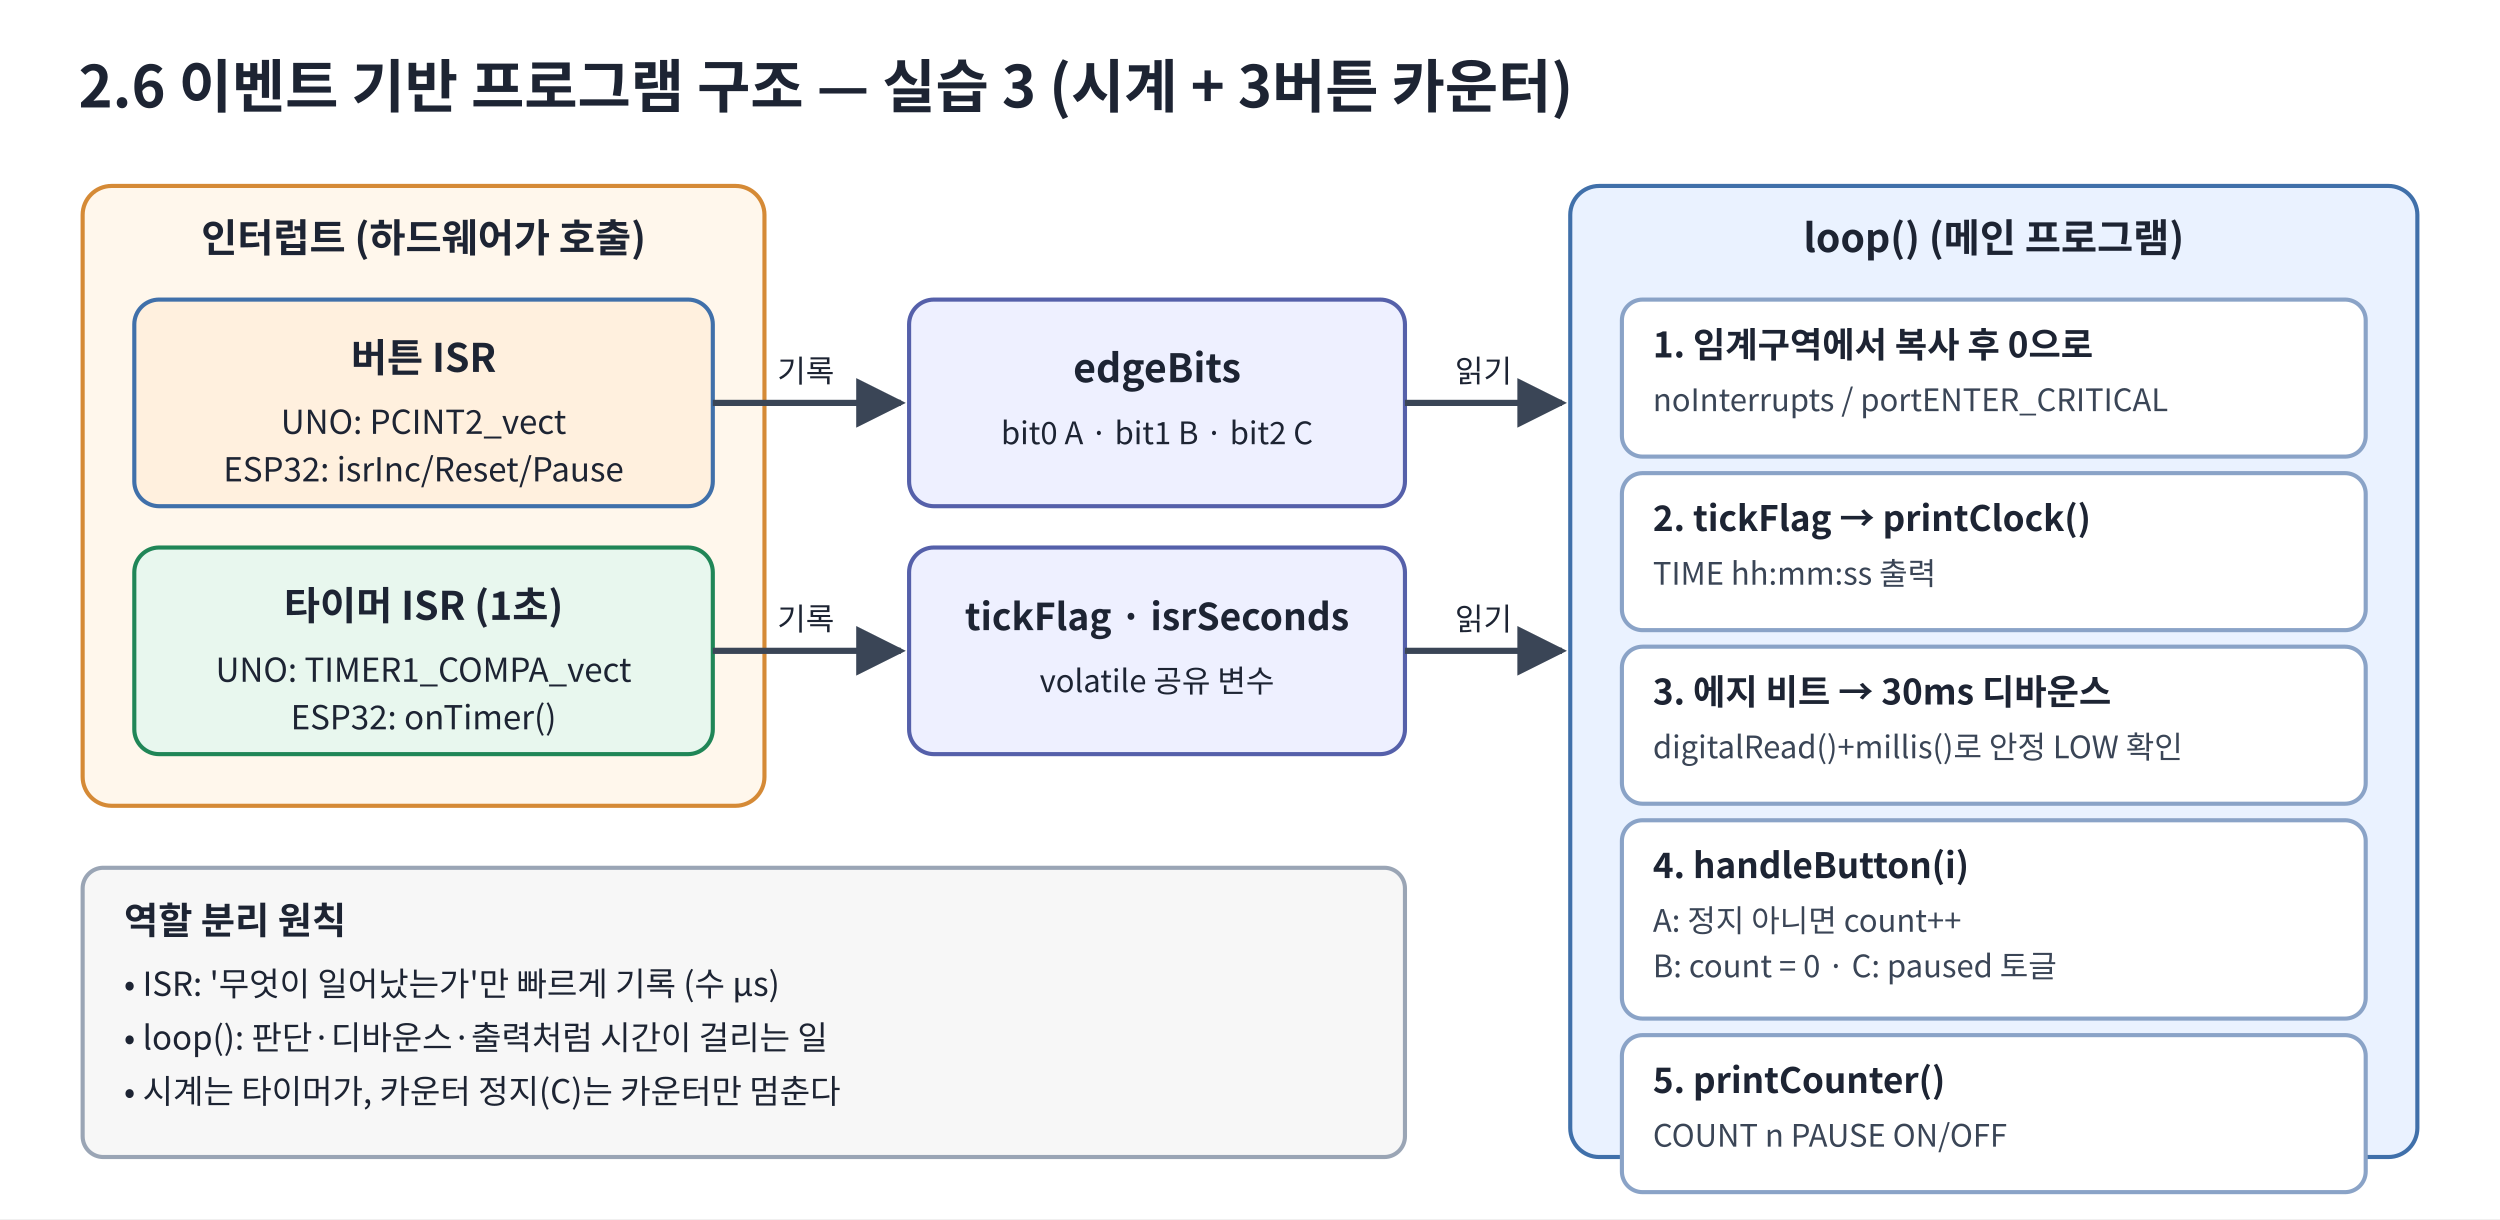
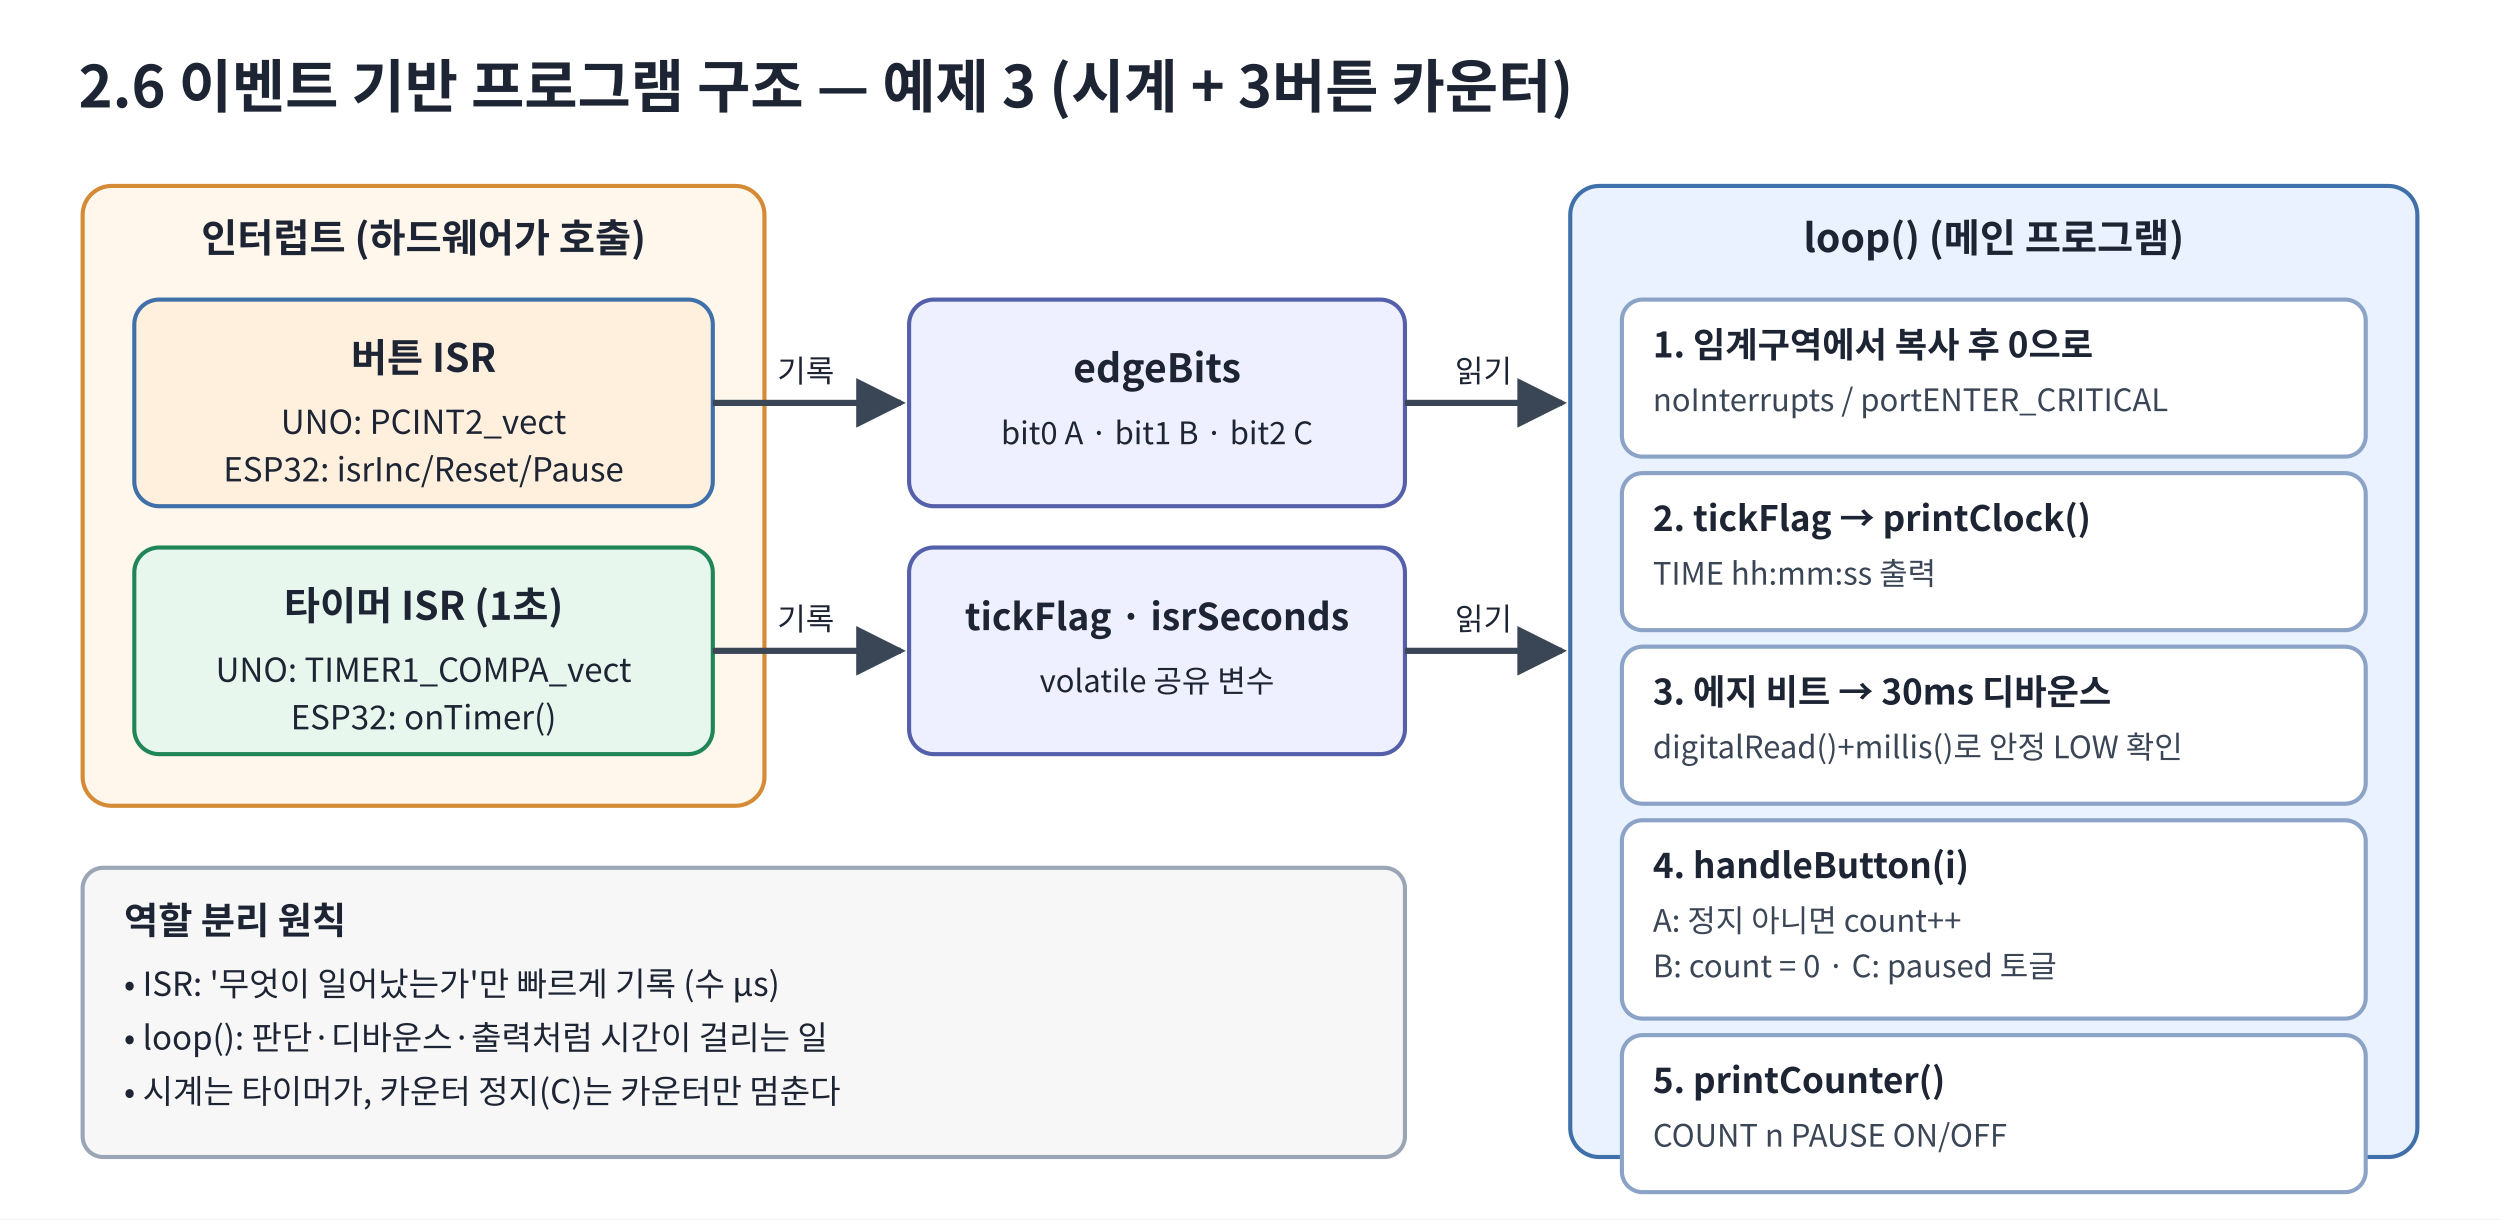
<svg xmlns="http://www.w3.org/2000/svg" width="1210" height="590" viewBox="0 0 1210 590">
  <defs>
    <marker id="arr" viewBox="0 0 10 10" refX="9" refY="5" markerWidth="8" markerHeight="8" orient="auto-start-reverse">
      <path d="M0 0 L10 5 L0 10 z" fill="#3a4556" />
    </marker>
  </defs>
  <rect width="1210" height="590" fill="#ffffff" />
  <g font-family="'Noto Sans CJK KR','Malgun Gothic','Apple SD Gothic Neo',sans-serif" fill="#1d2433">
-     <text x="38" y="52" font-size="28" font-weight="bold" fill="#1d2433" text-anchor="start">2.6 이벤트 기반 프로그램 구조 — 실습 3 (시계 + 3버튼 카운터)</text>
+     <text x="38" y="52" font-size="28" font-weight="bold" fill="#1d2433" text-anchor="start">2.6 이벤트 기반 프로그램 구조 — 예제 3 (시계 + 3버튼 카운터)</text>
    <rect x="40" y="90" width="330" height="300" rx="14" fill="#fff7ec" stroke="#d58a36" stroke-width="2" />
    <text x="205" y="122" font-size="19" font-weight="bold" fill="#1d2433" text-anchor="middle">인터럽트 (하드웨어가 호출)</text>
    <rect x="65" y="145" width="280" height="100" rx="12" fill="#fff0de" stroke="#4070aa" stroke-width="2" />
    <text x="205" y="180" font-size="19" font-weight="bold" fill="#1d2433" text-anchor="middle">버튼 ISR</text>
    <text x="205" y="210" font-size="16" font-weight="normal" fill="#1d2433" text-anchor="middle">UNO: PCINT2_vect</text>
    <text x="205" y="233" font-size="16" font-weight="normal" fill="#1d2433" text-anchor="middle">ESP32: isrInc/Reset/Pause</text>
    <rect x="65" y="265" width="280" height="100" rx="12" fill="#e8f7ee" stroke="#208657" stroke-width="2" />
    <text x="205" y="300" font-size="19" font-weight="bold" fill="#1d2433" text-anchor="middle">타이머 ISR (1초)</text>
    <text x="205" y="330" font-size="16" font-weight="normal" fill="#1d2433" text-anchor="middle">UNO: TIMER1_COMPA_vect</text>
    <text x="205" y="353" font-size="16" font-weight="normal" fill="#1d2433" text-anchor="middle">ESP32: onTimer()</text>
    <rect x="440" y="145" width="240" height="100" rx="12" fill="#eef0ff" stroke="#5560aa" stroke-width="2" />
    <text x="560" y="185" font-size="19" font-weight="bold" fill="#1d2433" text-anchor="middle">edgeBits</text>
    <text x="560" y="215" font-size="15" font-weight="normal" fill="#1d2433" text-anchor="middle">bit0 A · bit1 B · bit2 C</text>
    <rect x="440" y="265" width="240" height="100" rx="12" fill="#eef0ff" stroke="#5560aa" stroke-width="2" />
    <text x="560" y="305" font-size="18" font-weight="bold" fill="#1d2433" text-anchor="middle">tickFlag · isrSeconds</text>
    <text x="560" y="335" font-size="15" font-weight="normal" fill="#1d2433" text-anchor="middle">volatile 공유 변수</text>
    <path d="M345 195 L436 195" stroke="#3a4556" stroke-width="3" fill="none" stroke-linejoin="round" marker-end="url(#arr)" />
    <text x="390" y="185" font-size="15" font-weight="normal" fill="#1d2433" text-anchor="middle">기록</text>
    <path d="M345 315 L436 315" stroke="#3a4556" stroke-width="3" fill="none" stroke-linejoin="round" marker-end="url(#arr)" />
    <text x="390" y="305" font-size="15" font-weight="normal" fill="#1d2433" text-anchor="middle">기록</text>
    <rect x="760" y="90" width="410" height="470" rx="14" fill="#eaf2ff" stroke="#4070aa" stroke-width="2" />
    <text x="965" y="122" font-size="19" font-weight="bold" fill="#1d2433" text-anchor="middle">loop() (메인 프로그램)</text>
    <rect x="785" y="145" width="360" height="76" rx="10" fill="#ffffff" stroke="#8aa3c7" stroke-width="2" />
    <text x="800" y="173" font-size="17" font-weight="bold" fill="#1d2433" text-anchor="start">1. 임계구역에서 복사 후 0으로</text>
    <text x="800" y="199" font-size="15" font-weight="normal" fill="#3a4556" text-anchor="start">noInterrupts / portENTER_CRITICAL</text>
    <rect x="785" y="229" width="360" height="76" rx="10" fill="#ffffff" stroke="#8aa3c7" stroke-width="2" />
    <text x="800" y="257" font-size="17" font-weight="bold" fill="#1d2433" text-anchor="start">2. tickFlag → printClock()</text>
    <text x="800" y="283" font-size="15" font-weight="normal" fill="#3a4556" text-anchor="start">TIME hh:mm:ss 출력</text>
    <rect x="785" y="313" width="360" height="76" rx="10" fill="#ffffff" stroke="#8aa3c7" stroke-width="2" />
    <text x="800" y="341" font-size="17" font-weight="bold" fill="#1d2433" text-anchor="start">3. 에지 비트 → 30ms 디바운스</text>
    <text x="800" y="367" font-size="15" font-weight="normal" fill="#3a4556" text-anchor="start">digitalRead()+millis()로 안정 LOW 확인</text>
    <rect x="785" y="397" width="360" height="96" rx="10" fill="#ffffff" stroke="#8aa3c7" stroke-width="2" />
    <text x="800" y="425" font-size="17" font-weight="bold" fill="#1d2433" text-anchor="start">4. handleButton(i)</text>
    <text x="800" y="451" font-size="15" font-weight="normal" fill="#3a4556" text-anchor="start">A: 정지 아니면 count++</text>
    <text x="800" y="473" font-size="15" font-weight="normal" fill="#3a4556" text-anchor="start">B: count = 0 · C: paused 토글</text>
    <rect x="785" y="501" width="360" height="76" rx="10" fill="#ffffff" stroke="#8aa3c7" stroke-width="2" />
    <text x="800" y="529" font-size="17" font-weight="bold" fill="#1d2433" text-anchor="start">5. printCounter()</text>
    <text x="800" y="555" font-size="15" font-weight="normal" fill="#3a4556" text-anchor="start">COUNT n PAUSE ON/OFF</text>
    <path d="M680 195 L756 195" stroke="#3a4556" stroke-width="3" fill="none" stroke-linejoin="round" marker-end="url(#arr)" />
    <path d="M680 315 L756 315" stroke="#3a4556" stroke-width="3" fill="none" stroke-linejoin="round" marker-end="url(#arr)" />
    <text x="718" y="185" font-size="15" font-weight="normal" fill="#1d2433" text-anchor="middle">읽기</text>
    <text x="718" y="305" font-size="15" font-weight="normal" fill="#1d2433" text-anchor="middle">읽기</text>
    <rect x="40" y="420" width="640" height="140" rx="10" fill="#f7f7f7" stroke="#9aa5b5" stroke-width="2" />
    <text x="60" y="452" font-size="18" font-weight="bold" fill="#1d2433" text-anchor="start">역할 분리 원칙</text>
    <text x="60" y="482" font-size="16" font-weight="normal" fill="#1d2433" text-anchor="start">• ISR: '무엇이 일어났는가'만 빠르게 기록 (수 µs)</text>
    <text x="60" y="508" font-size="16" font-weight="normal" fill="#1d2433" text-anchor="start">• loop(): 판단·디바운스·출력처럼 시간이 걸리는 일</text>
    <text x="60" y="534" font-size="16" font-weight="normal" fill="#1d2433" text-anchor="start">• 시계는 타이머가, 카운터 정지(C)는 카운터만 멈춘다</text>
  </g>
</svg>
